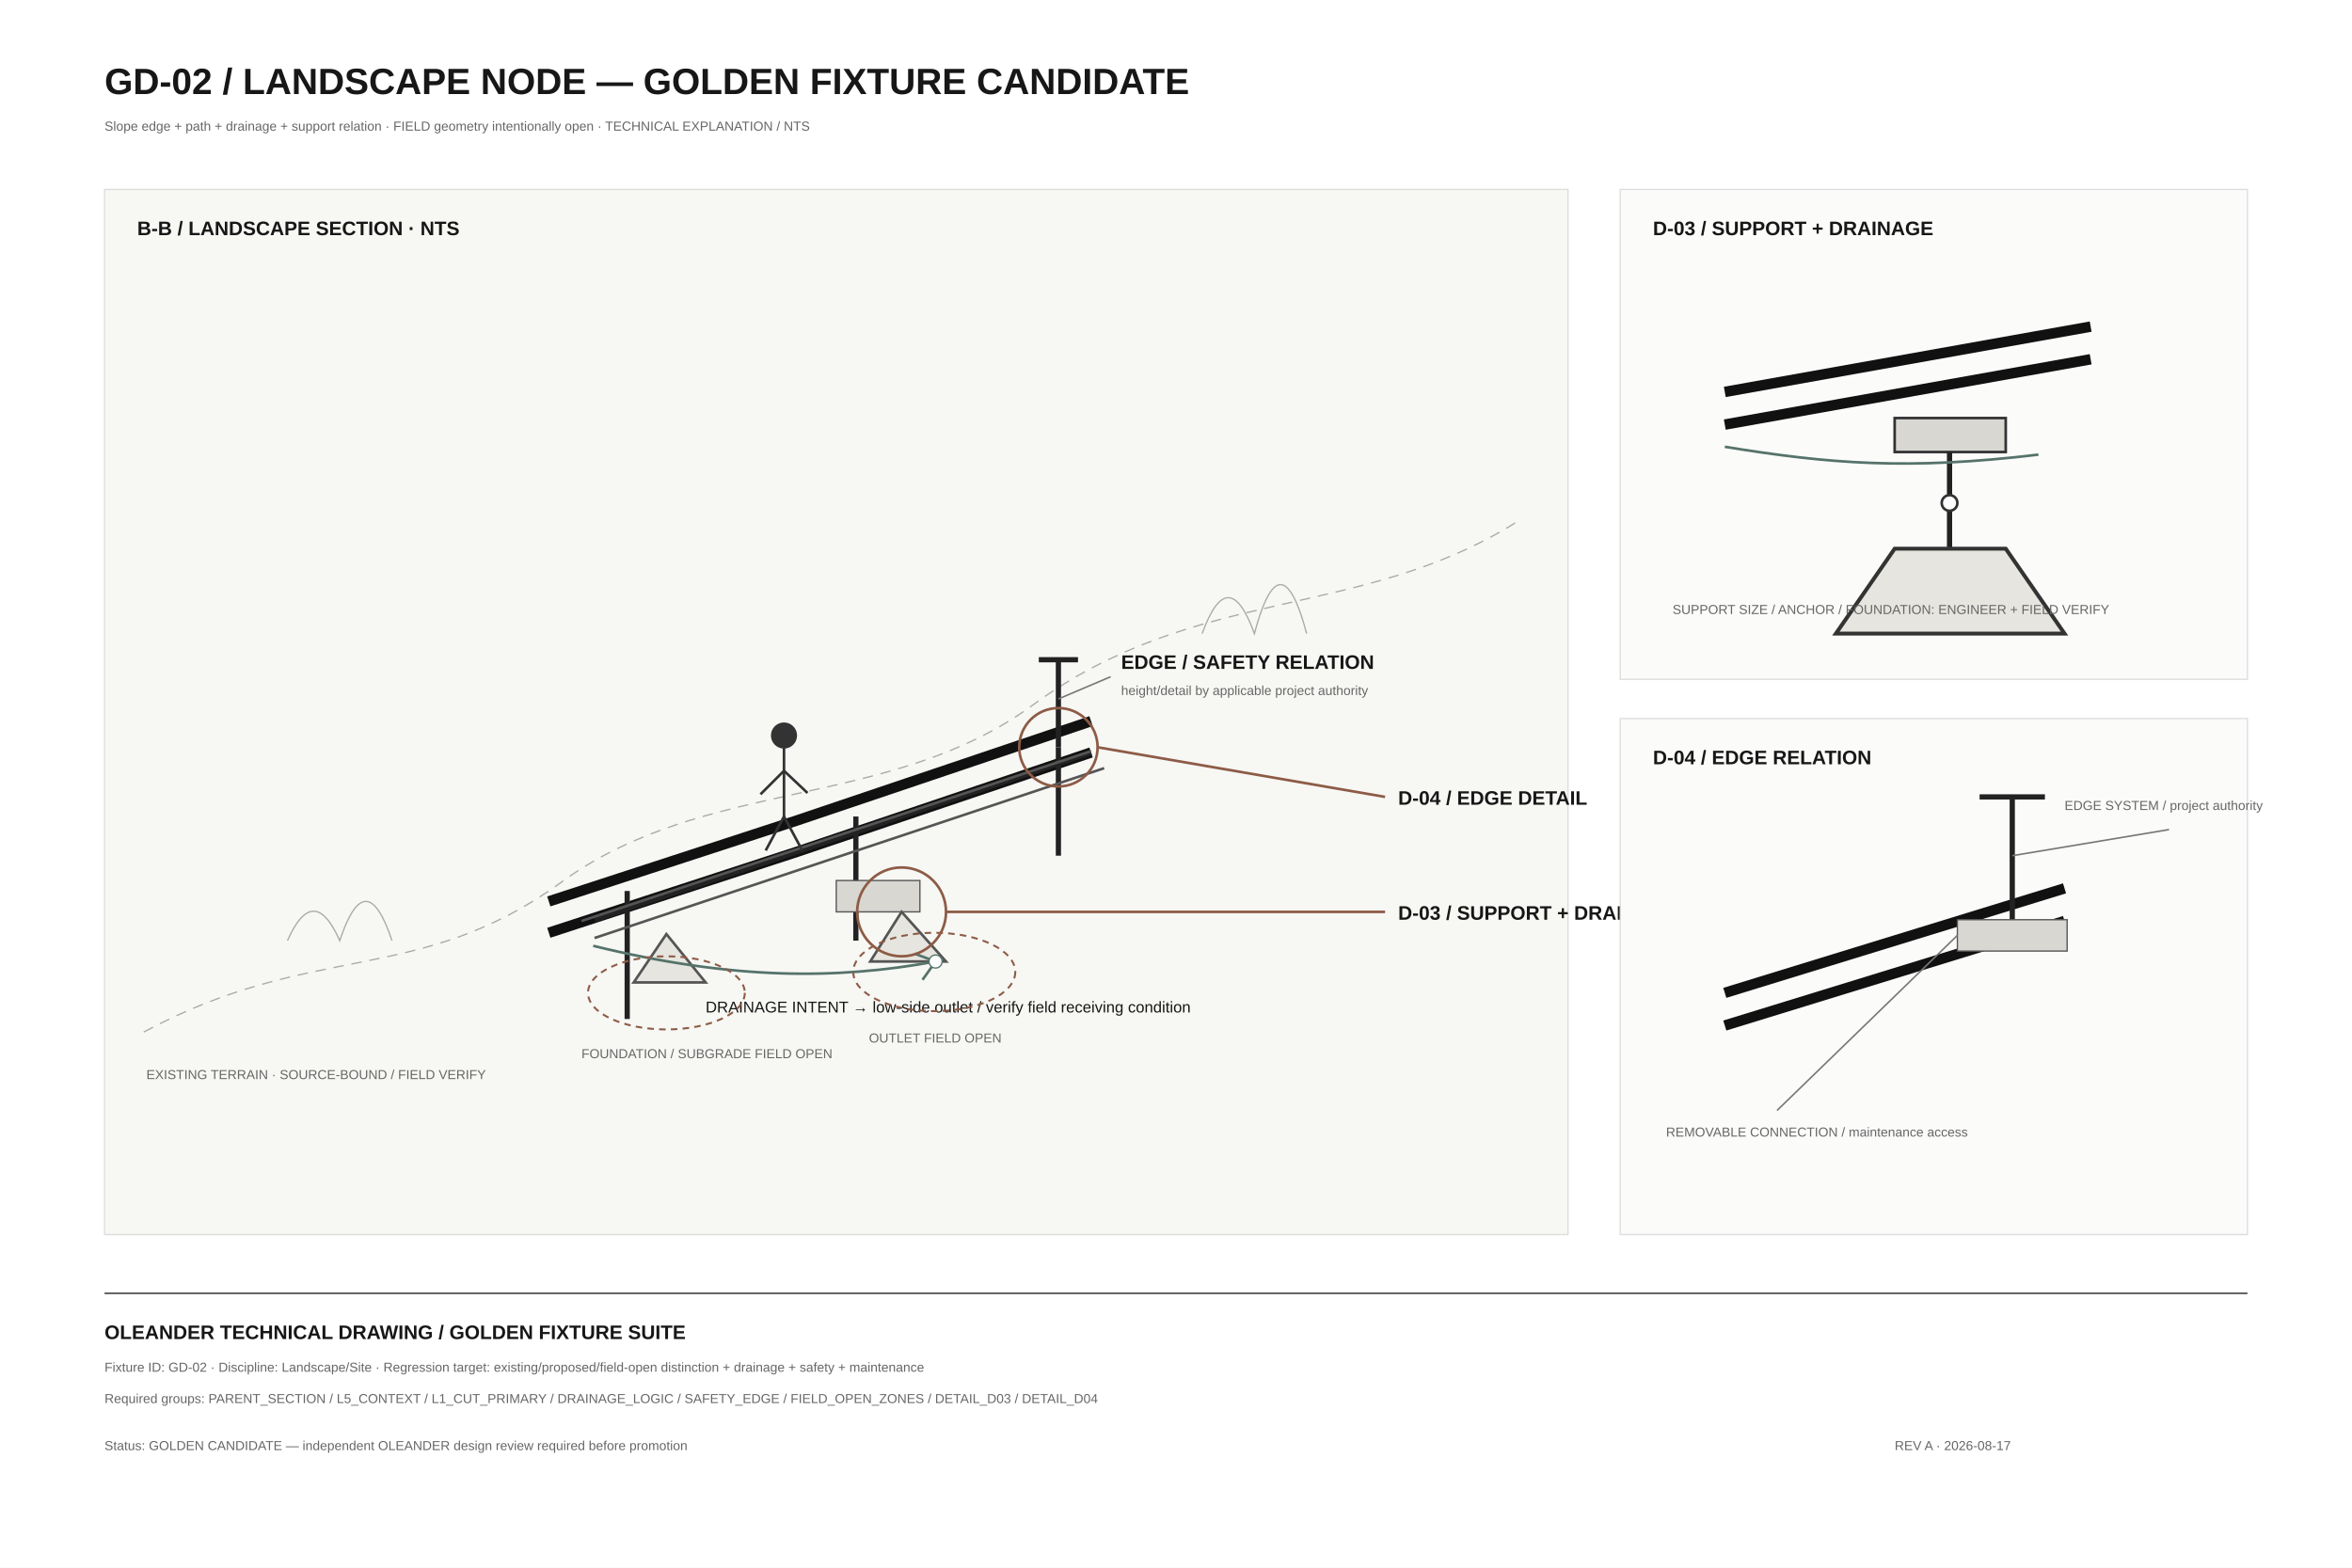
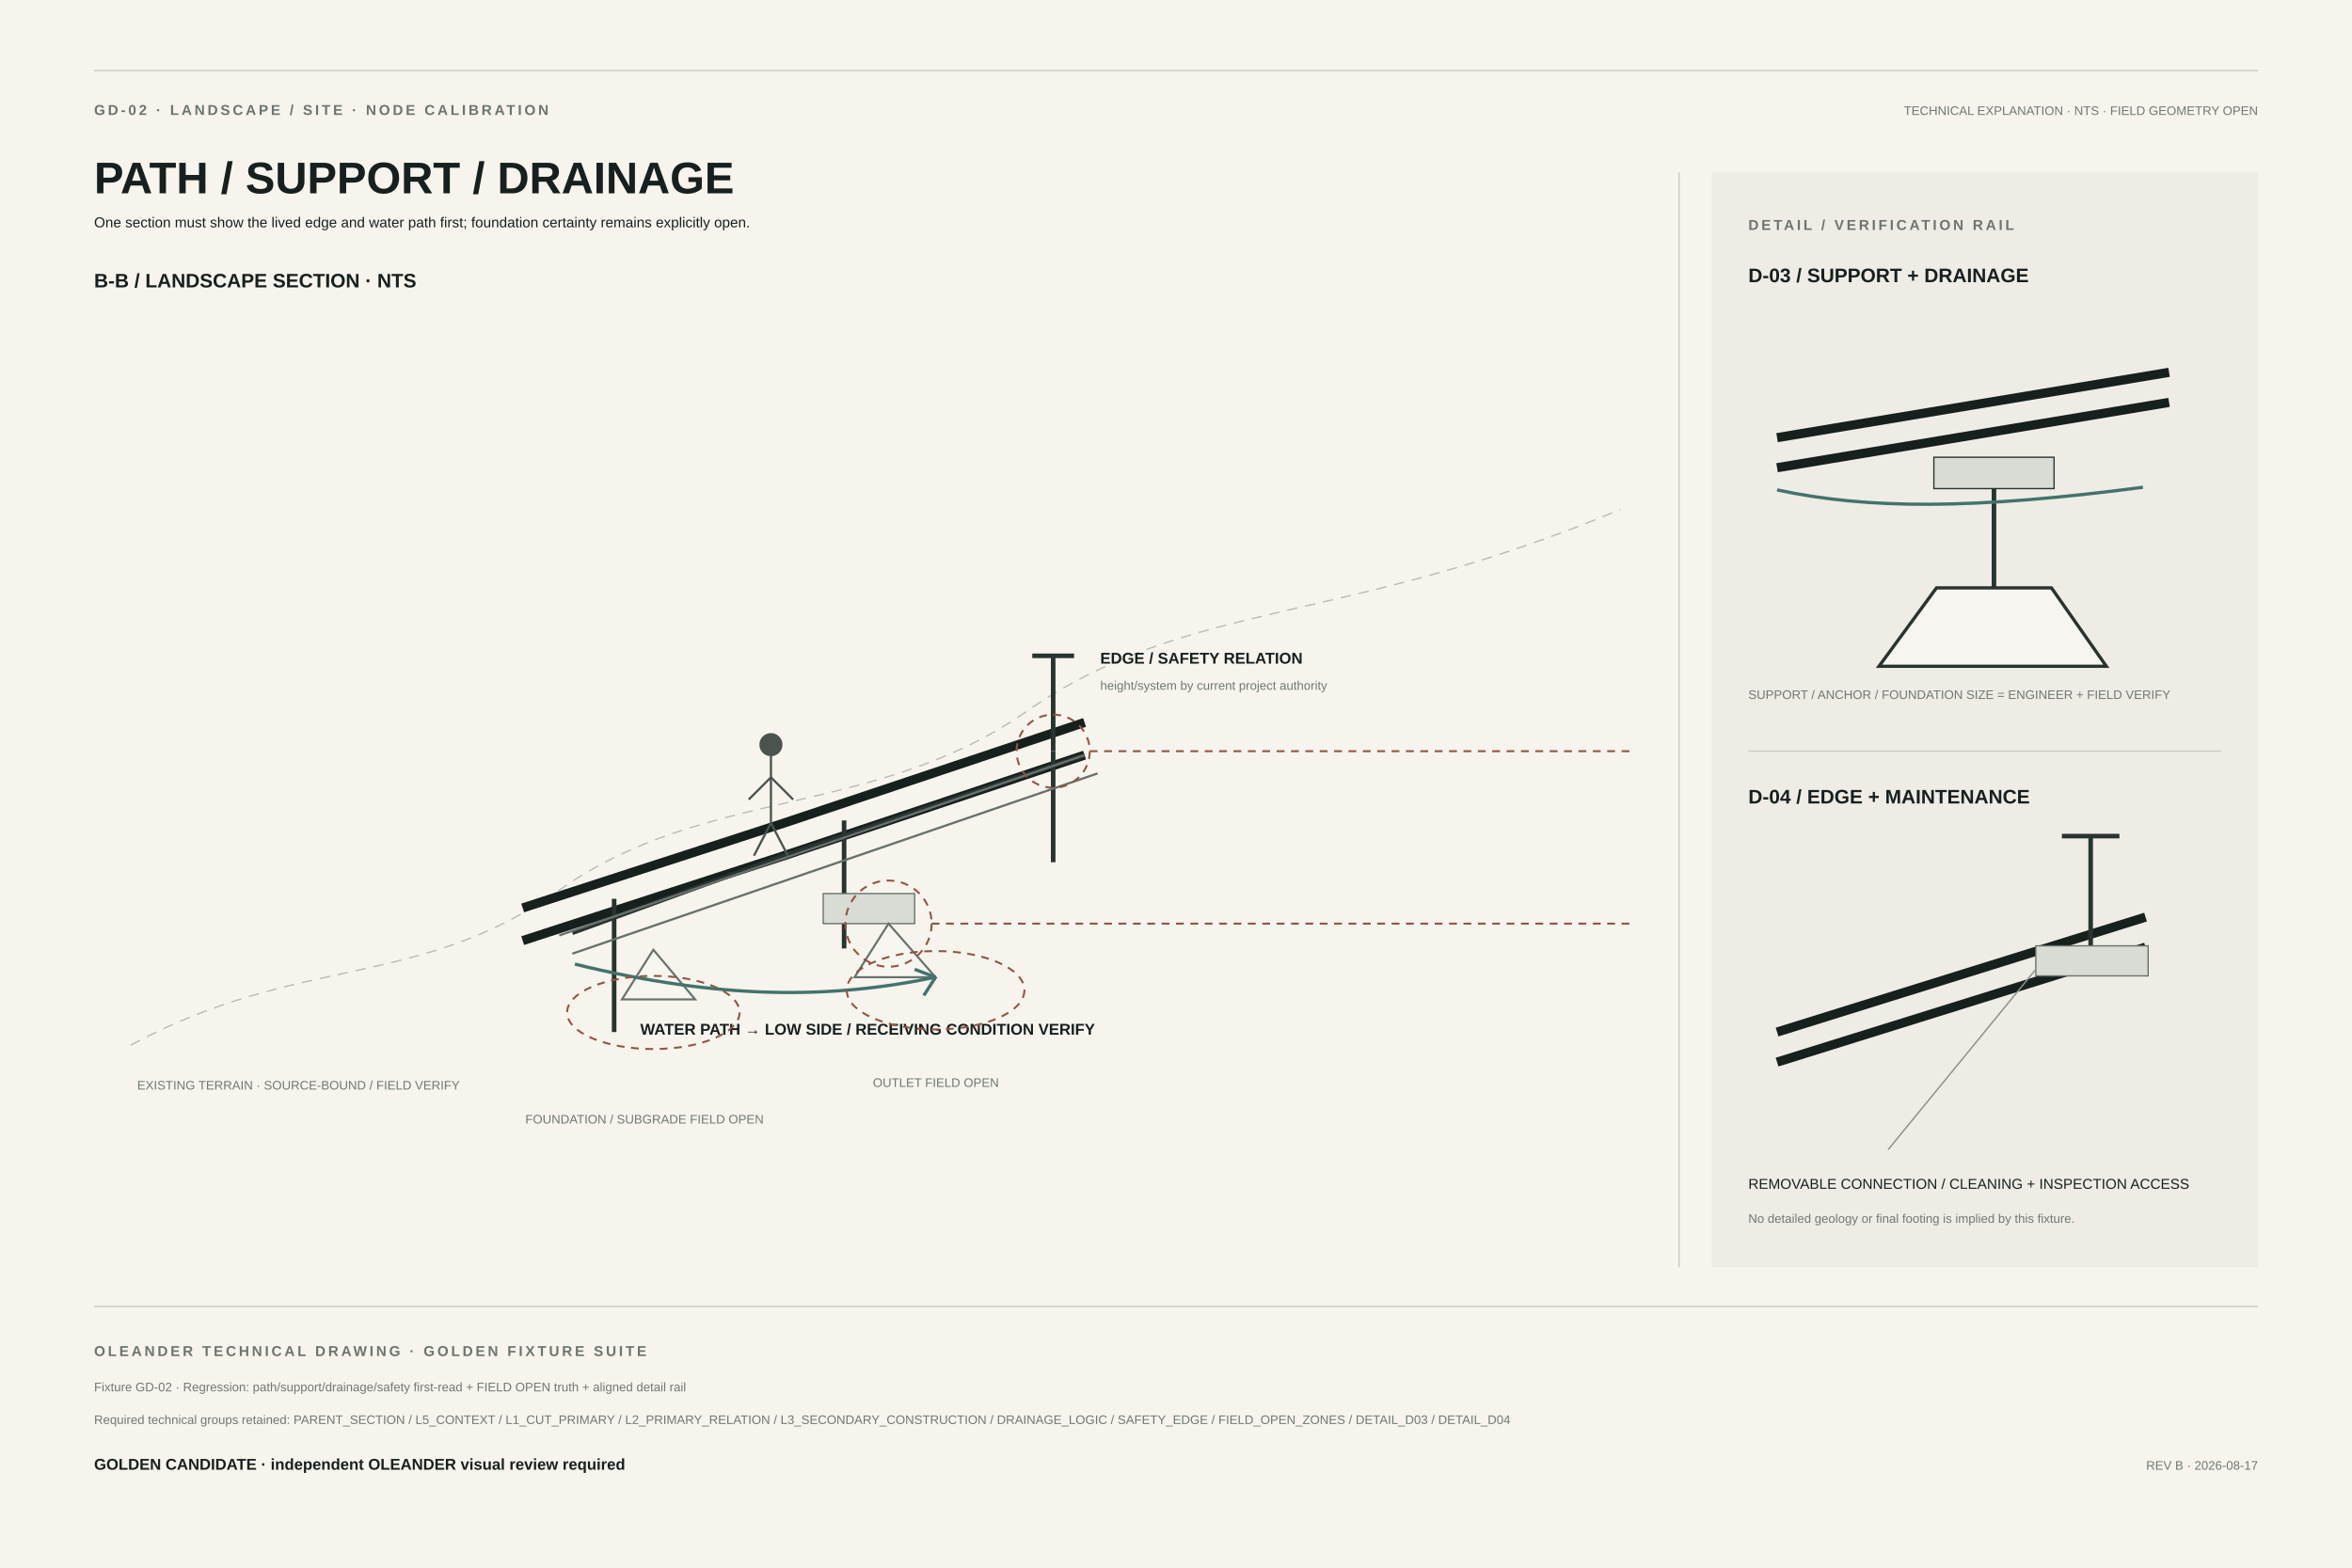
<svg xmlns="http://www.w3.org/2000/svg" width="1800" height="1200" viewBox="0 0 1800 1200">
-   <style>text{font-family:Arial,Helvetica,sans-serif;fill:#171717}.t1{font-size:28px;font-weight:700}.t2{font-size:15px;font-weight:700}.tx{font-size:12px}.sm{font-size:10px;fill:#666}.l1{stroke:#111;stroke-width:8;fill:none}.l2{stroke:#222;stroke-width:4;fill:none}.l3{stroke:#555;stroke-width:2;fill:none}.l4{stroke:#777;stroke-width:1.2;fill:none}.l5{stroke:#aaa;stroke-width:1;fill:none;stroke-dasharray:8 6}.field{stroke:#8d5b46;stroke-width:1.5;fill:none;stroke-dasharray:5 4}.fillA{fill:#e6e5df}.fillB{fill:#f2f1ec}.fillC{fill:#d8d7d2}.accent{stroke:#55736a;stroke-width:2;fill:none}.warn{stroke:#8d5b46;stroke-width:2;fill:none}</style>
-   <rect width="1800" height="1200" fill="#fff" />
-   <text x="80" y="72" class="t1">GD-02 / LANDSCAPE NODE — GOLDEN FIXTURE CANDIDATE</text>
-   <text x="80" y="100" class="sm">Slope edge + path + drainage + support relation · FIELD geometry intentionally open · TECHNICAL EXPLANATION / NTS</text>
+   <style>
+ text{font-family:Arial,Helvetica,sans-serif;fill:#17201e}.cap{font-size:11px;font-weight:700;letter-spacing:2px;fill:#6d746f}.claim{font-size:34px;font-weight:700}.viewtitle{font-size:15px;font-weight:700}.label{font-size:12px;font-weight:700}.tx{font-size:11px}.sm{font-size:9.5px;fill:#707773}.paper{fill:#f6f4ed}.rail{fill:#eeece5}.l1{stroke:#16201d;stroke-width:7;fill:none}.l2{stroke:#29332f;stroke-width:3.5;fill:none}.l3{stroke:#68716c;stroke-width:1.7;fill:none}.l4{stroke:#8b928e;stroke-width:1.1;fill:none}.l5{stroke:#b6bbb6;stroke-width:1;fill:none;stroke-dasharray:8 6}.field{stroke:#915543;stroke-width:1.5;fill:none;stroke-dasharray:6 5}.accent{stroke:#42736c;stroke-width:2.5;fill:none}.cut{fill:#d9dbd5}.soft{fill:#f7f5ef}.hair{stroke:#c9cbc5;stroke-width:1}
+ </style>
+   <rect class="paper" width="1800" height="1200" />
+   <g id="HIERARCHY_FRAME">
+     <line x1="72" y1="54" x2="1728" y2="54" class="hair" />
+     <line x1="1285" y1="132" x2="1285" y2="970" class="hair" />
+     <line x1="72" y1="1000" x2="1728" y2="1000" class="hair" />
+   </g>
+   <text x="72" y="88" class="cap">GD-02 · LANDSCAPE / SITE · NODE CALIBRATION</text>
+   <text x="1728" y="88" class="sm" text-anchor="end">TECHNICAL EXPLANATION · NTS · FIELD GEOMETRY OPEN</text>
+   <g id="PRIMARY_CLAIM">
+     <text x="72" y="148" class="claim">PATH / SUPPORT / DRAINAGE</text>
+     <text x="72" y="174" class="tx">One section must show the lived edge and water path first; foundation certainty remains explicitly open.</text>
+   </g>
  <g id="PARENT_SECTION">
-     <rect x="80" y="145" width="1120" height="800" fill="#f7f7f4" stroke="#ddd" />
-     <text x="105" y="180" class="t2">B-B / LANDSCAPE SECTION · NTS</text>
+     <text x="72" y="220" class="viewtitle">B-B / LANDSCAPE SECTION · NTS</text>
    <g id="L5_CONTEXT">
-       <path d="M110 790 C240 720 320 755 430 675 C540 595 680 620 790 540 C915 448 1040 475 1160 400" class="l5" />
-       <text x="112" y="826" class="sm">EXISTING TERRAIN · SOURCE-BOUND / FIELD VERIFY</text>
-       <g stroke="#aaa" stroke-width="1" fill="none">
-         <path d="M220 720 q20 -45 40 0 q20 -60 40 0" />
-         <path d="M920 485 q20 -55 40 0 q20 -75 40 0" />
-       </g>
+       <path d="M100 800 C230 730 320 758 430 680 C540 603 670 625 785 545 C910 458 1025 480 1240 390" class="l5" />
+       <text x="105" y="834" class="sm">EXISTING TERRAIN · SOURCE-BOUND / FIELD VERIFY</text>
    </g>
    <g id="L1_CUT_PRIMARY">
-       <path d="M420 690 L610 628 L835 552" class="l1" />
-       <path d="M420 714 L610 652 L835 576" class="l1" />
+       <path d="M400 695 L600 630 L830 553" class="l1" />
+       <path d="M400 720 L600 655 L830 578" class="l1" />
    </g>
    <g id="L2_PRIMARY_RELATION">
-       <line x1="480" y1="682" x2="480" y2="780" class="l2" />
-       <line x1="655" y1="625" x2="655" y2="720" class="l2" />
-       <line x1="810" y1="572" x2="810" y2="655" class="l2" />
-       <polyline points="455,704 610,652 835,576" class="l2" />
+       <line x1="470" y1="688" x2="470" y2="790" class="l2" />
+       <line x1="646" y1="628" x2="646" y2="726" class="l2" />
+       <line x1="806" y1="575" x2="806" y2="660" class="l2" />
+       <polyline points="438,714 600,655 830,578" class="l2" />
    </g>
    <g id="L3_SECONDARY_CONSTRUCTION">
-       <line x1="445" y1="705" x2="835" y2="575" class="l3" />
-       <line x1="455" y1="718" x2="845" y2="588" class="l3" />
-       <rect x="640" y="674" width="64" height="24" class="fillC" stroke="#555" />
-       <path d="M690 698 L724 736 L666 736 Z" class="fillA" stroke="#555" stroke-width="2" />
-       <path d="M510 715 L540 752 L485 752 Z" class="fillA" stroke="#555" stroke-width="2" />
+       <line x1="428" y1="716" x2="830" y2="578" class="l3" />
+       <line x1="438" y1="730" x2="840" y2="592" class="l3" />
+       <rect x="630" y="684" width="70" height="23" class="cut" stroke="#68716c" />
+       <path d="M680 707 L716 748 L654 748 Z" class="soft" stroke="#68716c" stroke-width="1.6" />
+       <path d="M500 727 L532 765 L476 765 Z" class="soft" stroke="#68716c" stroke-width="1.6" />
    </g>
    <g id="DRAINAGE_LOGIC">
-       <path d="M454 724 C560 750 640 750 716 736" class="accent" />
-       <path d="M716 736 l-16 -6 m16 6 l-10 14" class="accent" />
-       <text x="540" y="775" class="tx">DRAINAGE INTENT → low-side outlet / verify field receiving condition</text>
-       <circle cx="716" cy="736" r="5" fill="#fff" stroke="#55736a" />
+       <path d="M440 738 C550 765 635 765 716 748" class="accent" />
+       <path d="M716 748 l-16 -6 m16 6 l-9 14" class="accent" />
+       <text x="490" y="792" class="label">WATER PATH → LOW SIDE / RECEIVING CONDITION VERIFY</text>
    </g>
    <g id="SAFETY_EDGE">
-       <line x1="810" y1="572" x2="810" y2="505" class="l2" />
-       <line x1="795" y1="505" x2="825" y2="505" class="l2" />
-       <line x1="810" y1="535" x2="850" y2="518" class="l4" />
-       <text x="858" y="512" class="t2">EDGE / SAFETY RELATION</text>
-       <text x="858" y="532" class="sm">height/detail by applicable project authority</text>
+       <line x1="806" y1="575" x2="806" y2="502" class="l2" />
+       <line x1="790" y1="502" x2="822" y2="502" class="l2" />
+       <text x="842" y="508" class="label">EDGE / SAFETY RELATION</text>
+       <text x="842" y="528" class="sm">height/system by current project authority</text>
    </g>
-     <g id="HUMAN_SCALE" stroke="#333" fill="none" stroke-width="2">
-       <circle cx="600" cy="563" r="9" fill="#333" />
-       <line x1="600" y1="572" x2="600" y2="625" />
-       <line x1="600" y1="590" x2="582" y2="608" />
-       <line x1="600" y1="590" x2="618" y2="607" />
-       <line x1="600" y1="625" x2="586" y2="651" />
-       <line x1="600" y1="625" x2="614" y2="651" />
+     <g id="HUMAN_SCALE" stroke="#4b534f" fill="none" stroke-width="1.7">
+       <circle cx="590" cy="570" r="8" fill="#4b534f" />
+       <line x1="590" y1="578" x2="590" y2="630" />
+       <line x1="590" y1="595" x2="573" y2="612" />
+       <line x1="590" y1="595" x2="607" y2="612" />
+       <line x1="590" y1="630" x2="577" y2="655" />
+       <line x1="590" y1="630" x2="603" y2="655" />
    </g>
    <g id="FIELD_OPEN_ZONES">
-       <ellipse cx="510" cy="760" rx="60" ry="28" class="field" />
-       <text x="445" y="810" class="sm">FOUNDATION / SUBGRADE FIELD OPEN</text>
-       <ellipse cx="715" cy="744" rx="62" ry="30" class="field" />
-       <text x="665" y="798" class="sm">OUTLET FIELD OPEN</text>
+       <ellipse cx="500" cy="775" rx="66" ry="28" class="field" />
+       <ellipse cx="716" cy="758" rx="68" ry="30" class="field" />
+       <text x="402" y="860" class="sm">FOUNDATION / SUBGRADE FIELD OPEN</text>
+       <text x="668" y="832" class="sm">OUTLET FIELD OPEN</text>
    </g>
    <g id="CALLOUTS">
-       <circle cx="690" cy="698" r="34" class="warn" />
-       <line x1="724" y1="698" x2="1060" y2="698" class="warn" />
-       <text x="1070" y="704" class="t2">D-03 / SUPPORT + DRAINAGE DETAIL</text>
-       <circle cx="810" cy="572" r="30" class="warn" />
-       <line x1="840" y1="572" x2="1060" y2="610" class="warn" />
-       <text x="1070" y="616" class="t2">D-04 / EDGE DETAIL</text>
+       <circle cx="680" cy="707" r="33" class="field" />
+       <path d="M713 707 H1250" class="field" />
+       <circle cx="806" cy="575" r="28" class="field" />
+       <path d="M834 575 H1250" class="field" />
    </g>
  </g>
-   <g id="DETAIL_D03">
-     <rect x="1240" y="145" width="480" height="375" fill="#fbfbfa" stroke="#ddd" />
-     <text x="1265" y="180" class="t2">D-03 / SUPPORT + DRAINAGE</text>
-     <path d="M1320 300 L1600 250" class="l1" />
-     <path d="M1320 325 L1600 275" class="l1" />
-     <rect x="1450" y="320" width="85" height="26" class="fillC" stroke="#333" stroke-width="2" />
-     <line x1="1492" y1="346" x2="1492" y2="420" class="l2" />
-     <path d="M1450 420 L1535 420 L1580 485 L1405 485 Z" class="fillA" stroke="#333" stroke-width="3" />
-     <circle cx="1492" cy="385" r="6" fill="#fff" stroke="#333" stroke-width="2" />
-     <path d="M1320 342 C1400 355 1460 360 1560 348" class="accent" />
-     <text x="1280" y="470" class="sm">SUPPORT SIZE / ANCHOR / FOUNDATION: ENGINEER + FIELD VERIFY</text>
+   <g id="ANNOTATION_RAIL">
+     <rect x="1310" y="132" width="418" height="838" class="rail" />
+     <text x="1338" y="176" class="cap">DETAIL / VERIFICATION RAIL</text>
+     <g id="DETAIL_D03">
+       <text x="1338" y="216" class="viewtitle">D-03 / SUPPORT + DRAINAGE</text>
+       <path d="M1360 335 L1660 285" class="l1" />
+       <path d="M1360 358 L1660 308" class="l1" />
+       <rect x="1480" y="350" width="92" height="24" class="cut" stroke="#29332f" />
+       <line x1="1526" y1="374" x2="1526" y2="450" class="l2" />
+       <path d="M1482 450 H1570 L1612 510 H1438 Z" class="soft" stroke="#29332f" stroke-width="2.5" />
+       <path d="M1360 375 C1430 390 1510 390 1640 373" class="accent" />
+       <text x="1338" y="535" class="sm">SUPPORT / ANCHOR / FOUNDATION SIZE = ENGINEER + FIELD VERIFY</text>
+     </g>
+     <line x1="1338" y1="575" x2="1700" y2="575" class="hair" />
+     <g id="DETAIL_D04">
+       <text x="1338" y="615" class="viewtitle">D-04 / EDGE + MAINTENANCE</text>
+       <path d="M1360 790 L1642 702" class="l1" />
+       <path d="M1360 813 L1642 725" class="l1" />
+       <line x1="1600" y1="724" x2="1600" y2="640" class="l2" />
+       <line x1="1578" y1="640" x2="1622" y2="640" class="l2" />
+       <rect x="1558" y="724" width="86" height="23" class="cut" stroke="#68716c" />
+       <path d="M1558 742 L1445 880" class="l4" />
+       <text x="1338" y="910" class="tx">REMOVABLE CONNECTION / CLEANING + INSPECTION ACCESS</text>
+       <text x="1338" y="936" class="sm">No detailed geology or final footing is implied by this fixture.</text>
+     </g>
  </g>
-   <g id="DETAIL_D04">
-     <rect x="1240" y="550" width="480" height="395" fill="#fbfbfa" stroke="#ddd" />
-     <text x="1265" y="585" class="t2">D-04 / EDGE RELATION</text>
-     <path d="M1320 760 L1580 680" class="l1" />
-     <path d="M1320 785 L1580 705" class="l1" />
-     <line x1="1540" y1="705" x2="1540" y2="610" class="l2" />
-     <line x1="1515" y1="610" x2="1565" y2="610" class="l2" />
-     <rect x="1498" y="704" width="84" height="24" class="fillC" stroke="#555" />
-     <line x1="1540" y1="655" x2="1660" y2="635" class="l4" />
-     <text x="1580" y="620" class="sm">EDGE SYSTEM / project authority</text>
-     <line x1="1498" y1="716" x2="1360" y2="850" class="l4" />
-     <text x="1275" y="870" class="sm">REMOVABLE CONNECTION / maintenance access</text>
-   </g>
-   <g id="TITLE_BLOCK">
-     <line x1="80" y1="990" x2="1720" y2="990" stroke="#222" />
-     <text x="80" y="1025" class="t2">OLEANDER TECHNICAL DRAWING / GOLDEN FIXTURE SUITE</text>
-     <text x="80" y="1050" class="sm">Fixture ID: GD-02 · Discipline: Landscape/Site · Regression target: existing/proposed/field-open distinction + drainage + safety + maintenance</text>
-     <text x="80" y="1074" class="sm">Required groups: PARENT_SECTION / L5_CONTEXT / L1_CUT_PRIMARY / DRAINAGE_LOGIC / SAFETY_EDGE / FIELD_OPEN_ZONES / DETAIL_D03 / DETAIL_D04</text>
-     <text x="80" y="1110" class="sm">Status: GOLDEN CANDIDATE — independent OLEANDER design review required before promotion</text>
-     <text x="1450" y="1110" class="sm">REV A · 2026-08-17</text>
+   <g id="METADATA_RAIL">
+     <g id="TITLE_BLOCK">
+       <text x="72" y="1038" class="cap">OLEANDER TECHNICAL DRAWING · GOLDEN FIXTURE SUITE</text>
+       <text x="72" y="1065" class="sm">Fixture GD-02 · Regression: path/support/drainage/safety first-read + FIELD OPEN truth + aligned detail rail</text>
+       <text x="72" y="1090" class="sm">Required technical groups retained: PARENT_SECTION / L5_CONTEXT / L1_CUT_PRIMARY / L2_PRIMARY_RELATION / L3_SECONDARY_CONSTRUCTION / DRAINAGE_LOGIC / SAFETY_EDGE / FIELD_OPEN_ZONES / DETAIL_D03 / DETAIL_D04</text>
+       <text x="72" y="1125" class="label">GOLDEN CANDIDATE · independent OLEANDER visual review required</text>
+       <text x="1728" y="1125" class="sm" text-anchor="end">REV B · 2026-08-17</text>
+     </g>
  </g>
</svg>
